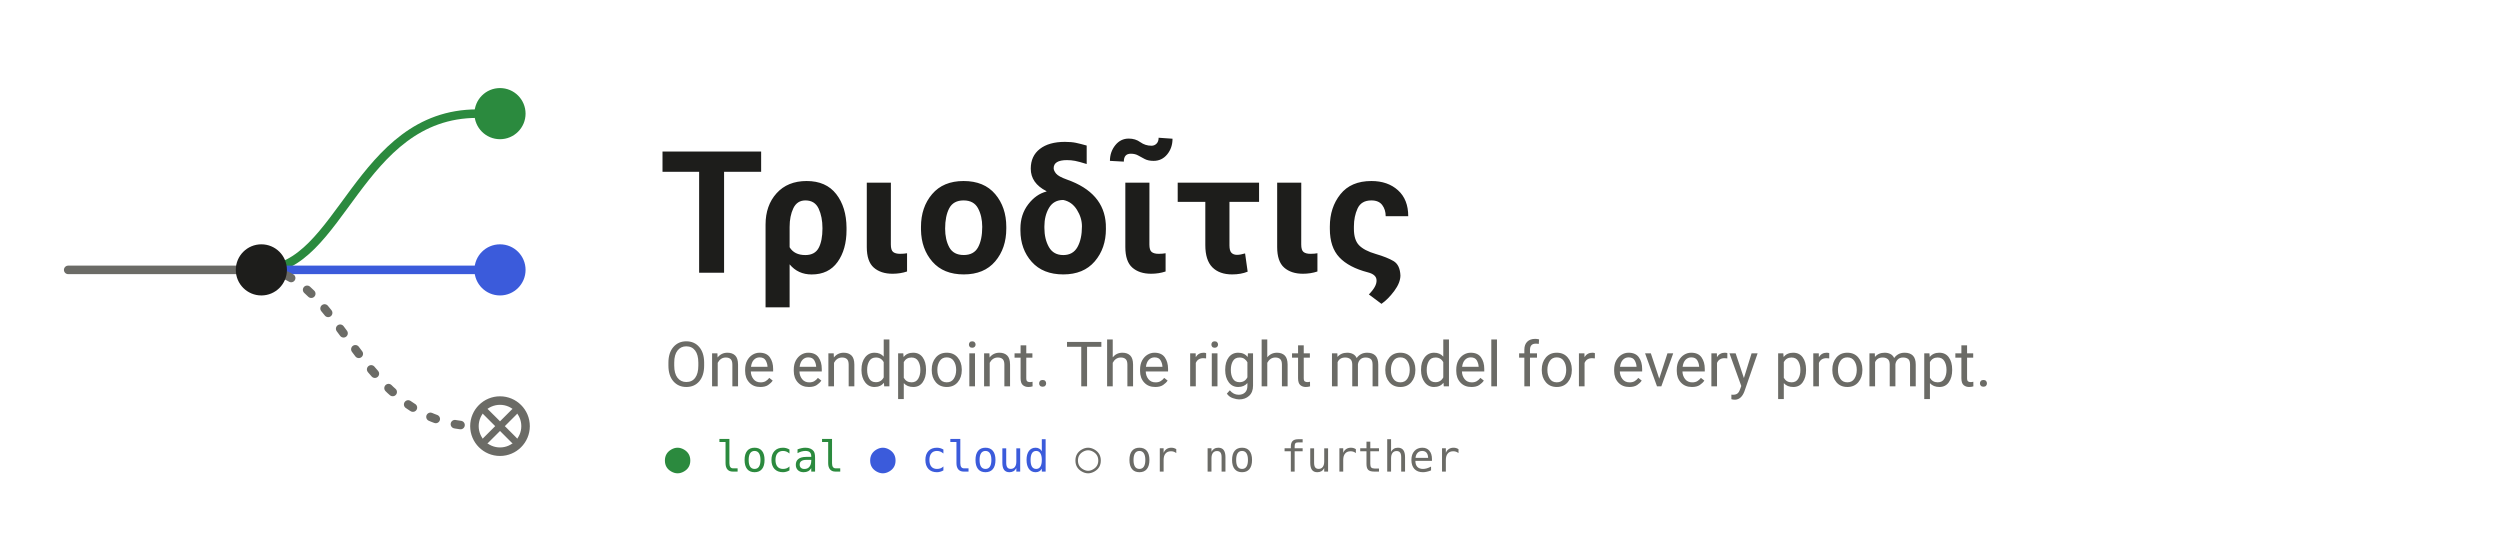
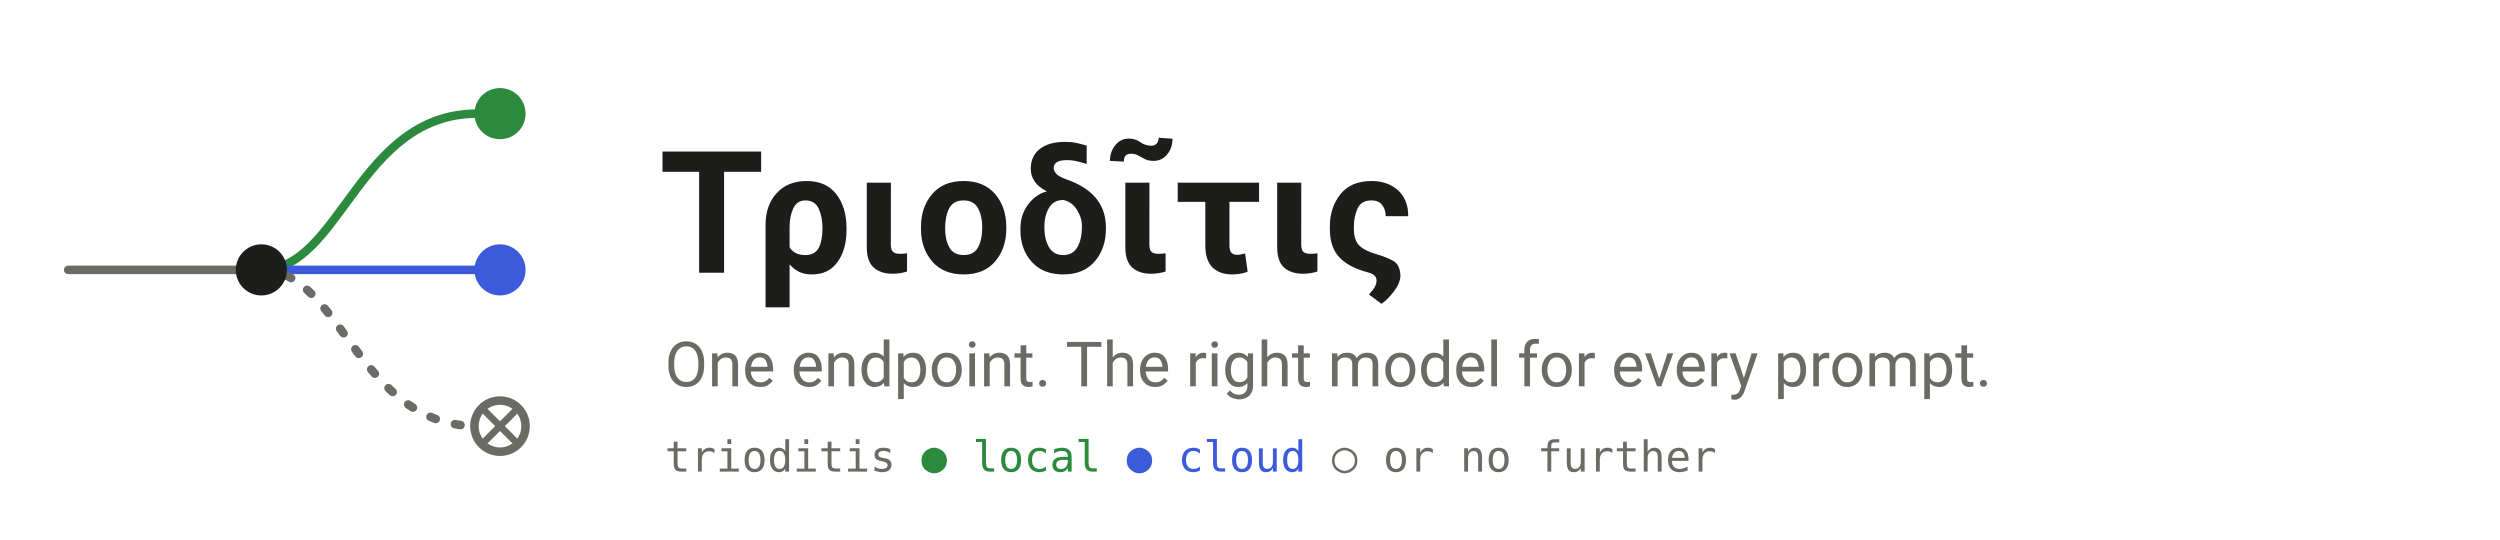
<svg xmlns="http://www.w3.org/2000/svg" viewBox="0 0 880 190" width="880" height="190" role="img" aria-label="Trioditis: one endpoint, the right model for every prompt">
  <g fill="none" stroke-width="3" stroke-linecap="round">
    <path d="M24 95 H92" stroke="#6b6b66" />
    <path d="M92 95 C120 95 126 40 168 40" stroke="#2b8a3e" />
    <path d="M92 95 H168" stroke="#3b5bdb" />
    <path d="M92 95 C120 95 126 150 168 150" stroke="#6b6b66" stroke-dasharray="2 7" />
  </g>
  <circle cx="92" cy="95" r="9" fill="#1d1d1b" />
  <circle cx="176" cy="40" r="9" fill="#2b8a3e" />
  <circle cx="176" cy="95" r="9" fill="#3b5bdb" />
  <circle cx="176" cy="150" r="9" fill="none" stroke="#6b6b66" stroke-width="3" />
  <path d="M171 145 L181 155 M181 145 L171 155" stroke="#6b6b66" stroke-width="2.4" stroke-linecap="round" />
  <text x="232" y="96" font-family="ui-sans-serif, system-ui, -apple-system, 'Segoe UI', Roboto, 'Helvetica Neue', Arial, sans-serif" font-size="60" font-weight="700" fill="#1d1d1b" letter-spacing="1">Τριοδῖτις</text>
  <text x="234" y="136" font-family="ui-sans-serif, system-ui, -apple-system, 'Segoe UI', Roboto, 'Helvetica Neue', Arial, sans-serif" font-size="22" fill="#6b6b66">One endpoint. The right model for every prompt.</text>
-   <text x="234" y="166" font-family="ui-monospace, SFMono-Regular, Menlo, Consolas, monospace" font-size="15" fill="#6b6b66">
-     <tspan fill="#2b8a3e">● local</tspan>
+   <text x="234" y="166" font-family="ui-monospace, SFMono-Regular, Menlo, Consolas, monospace" font-size="15" fill="#6b6b66">trioditis   <tspan fill="#2b8a3e">● local</tspan>
    <tspan fill="#3b5bdb">● cloud</tspan>   ○ or no further</text>
</svg>
